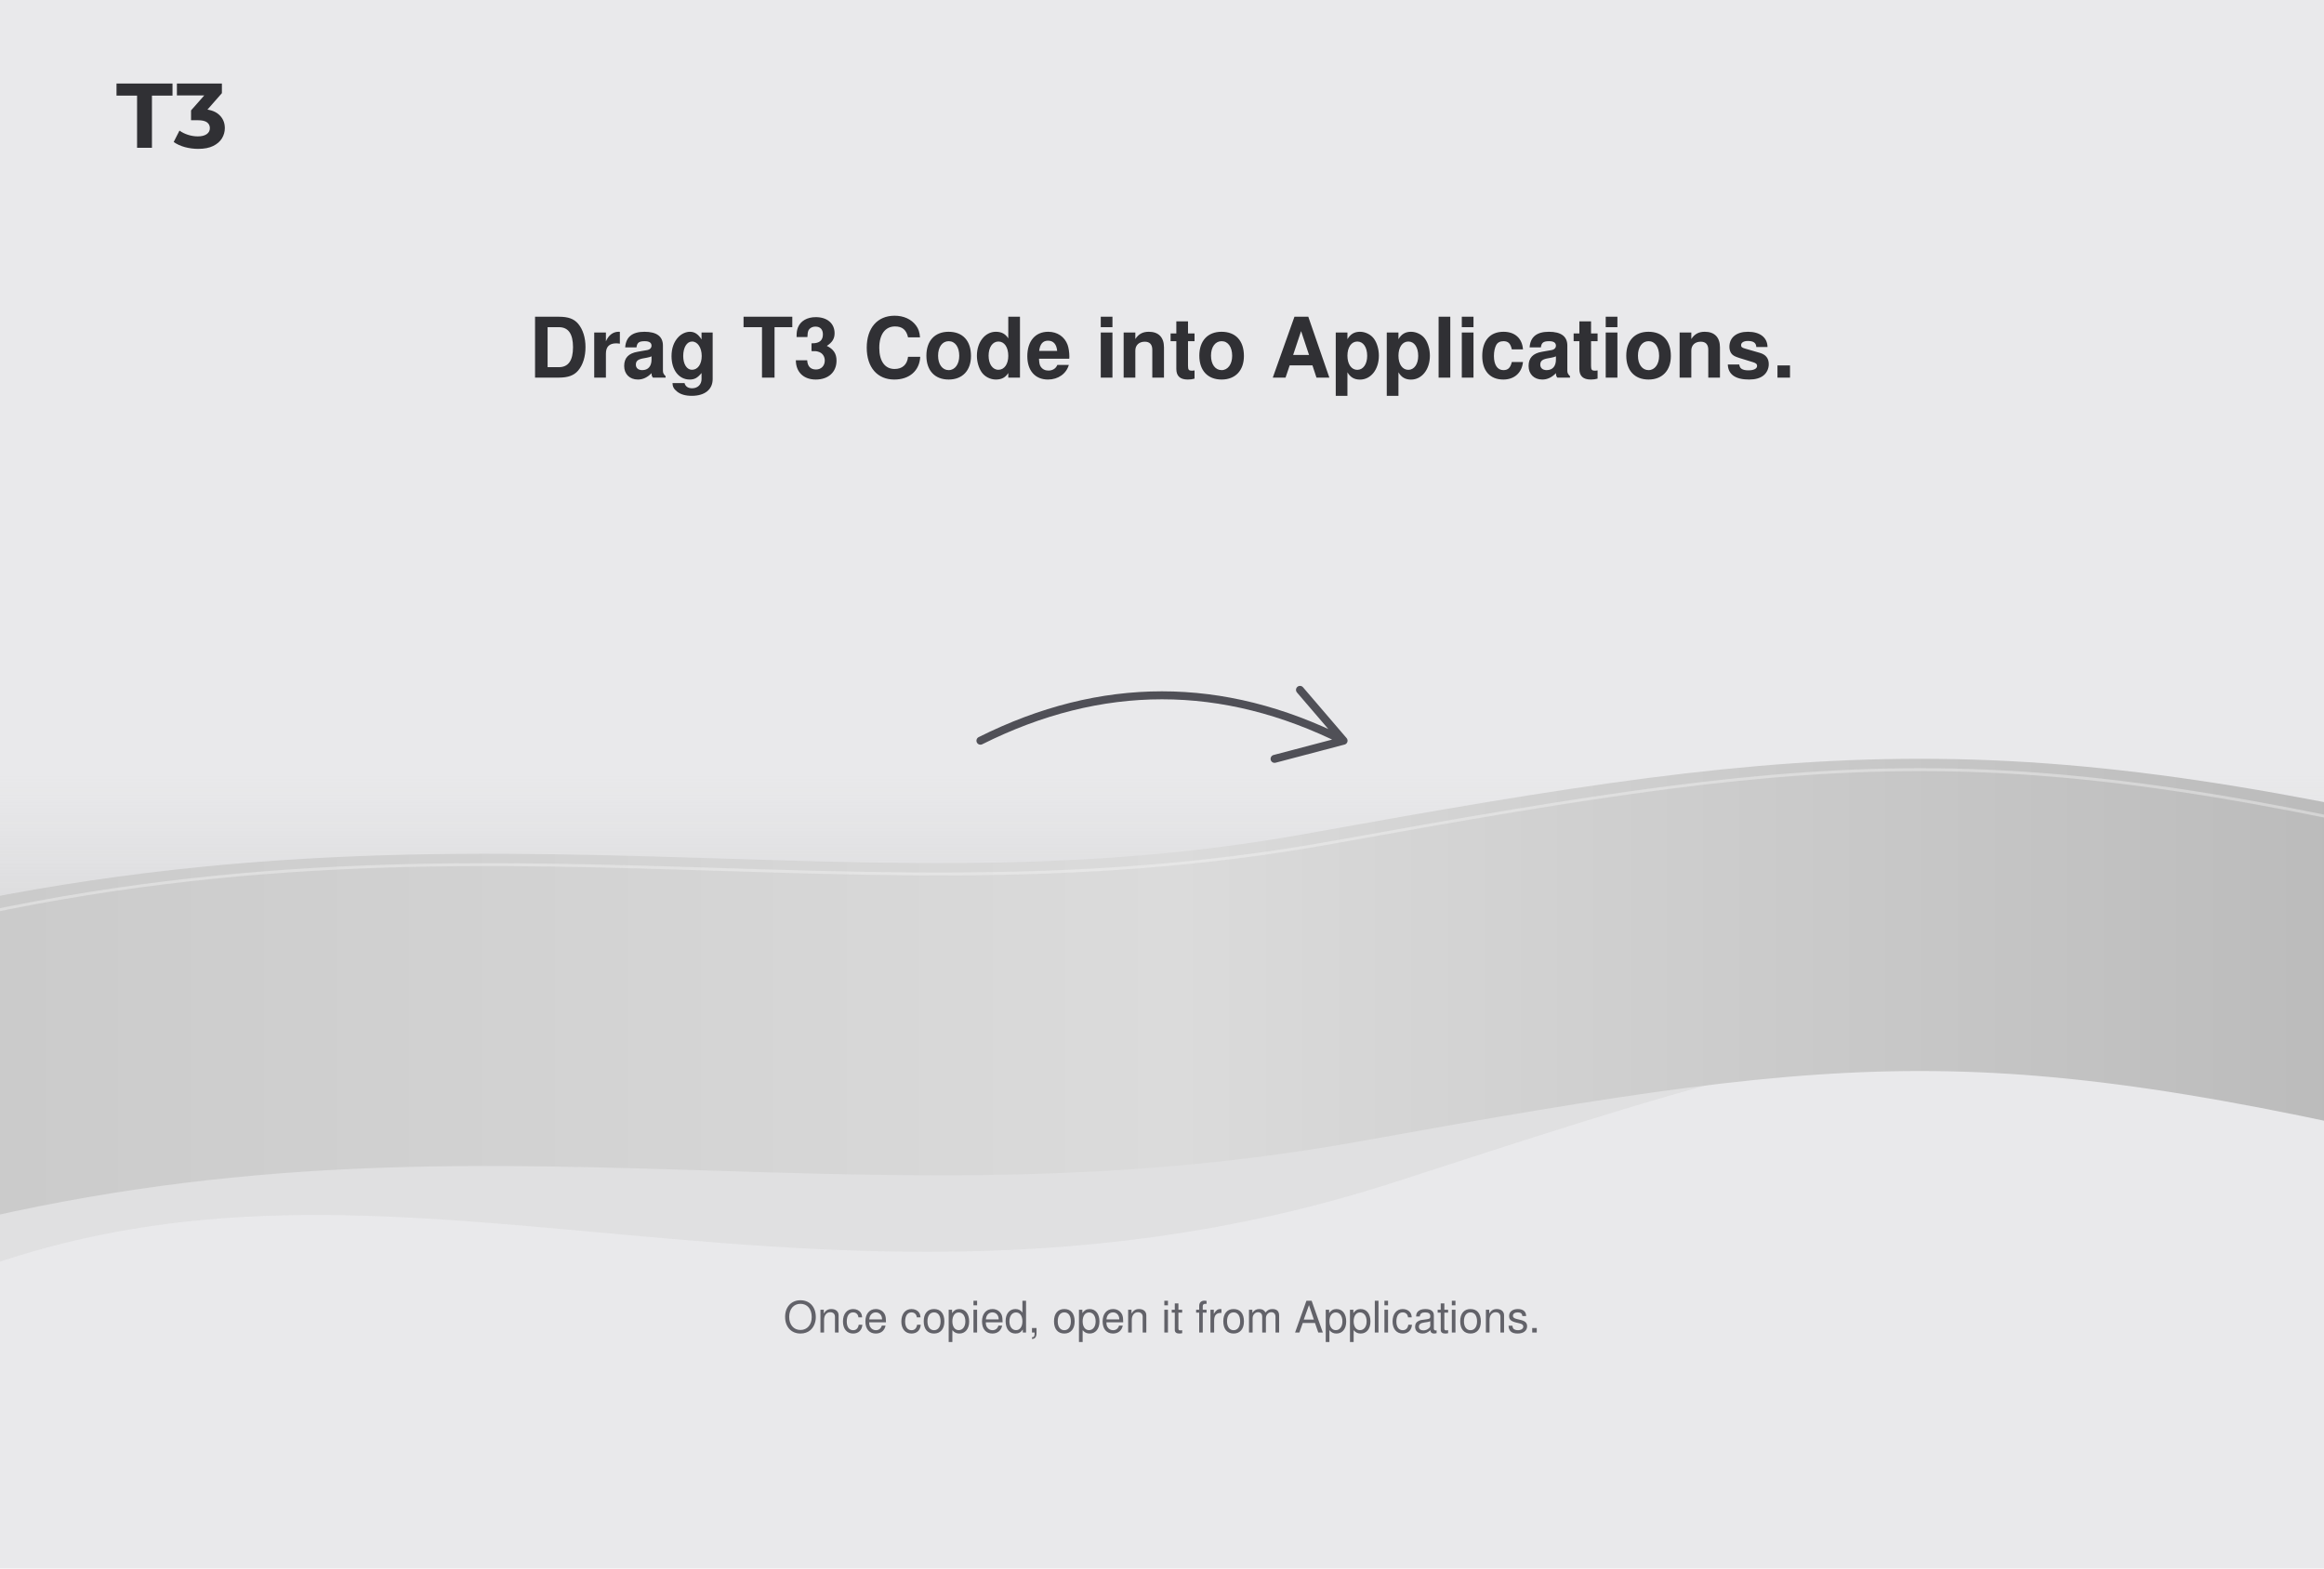
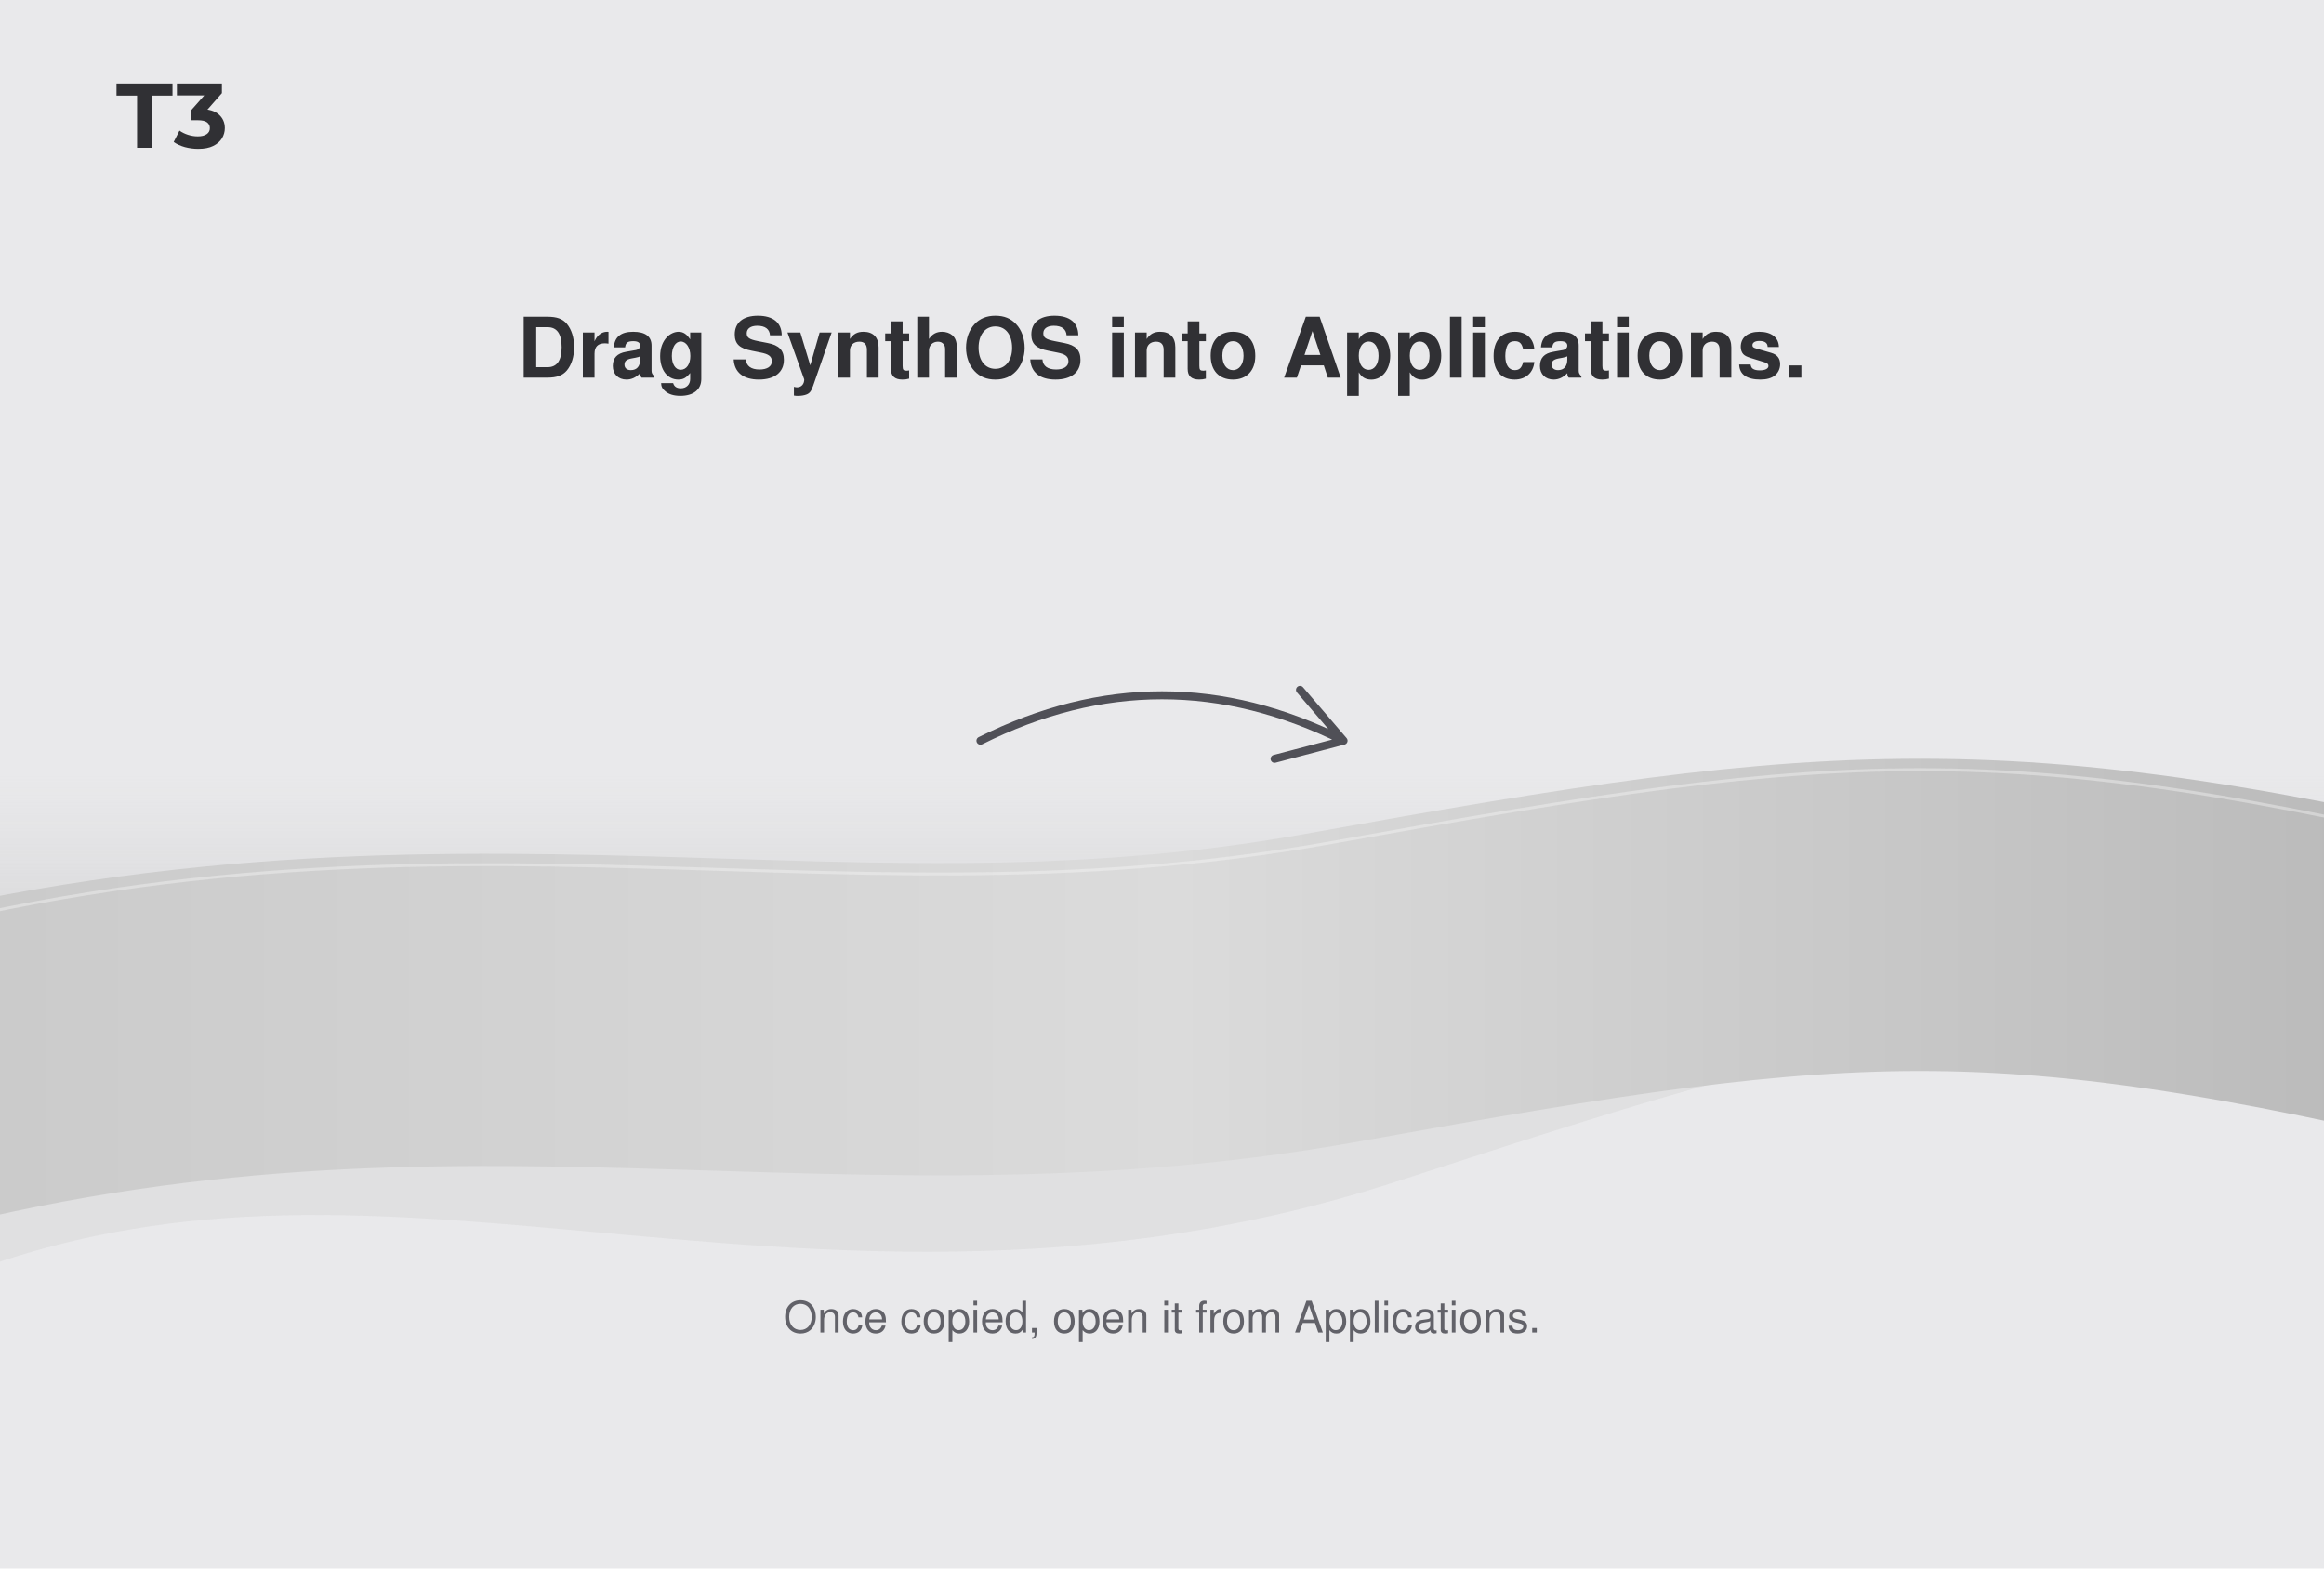
<svg xmlns="http://www.w3.org/2000/svg" width="1280" height="864" viewBox="0 0 640 432">
  <defs>
    <linearGradient id="veil" x1="0" y1="0" x2="0" y2="1">
      <stop stop-color="#B7B7B7" stop-opacity="0" />
      <stop offset=".55" stop-color="#A5A5A5" stop-opacity=".24" />
      <stop offset="1" stop-color="#D1D1D1" stop-opacity=".4" />
    </linearGradient>
    <linearGradient id="silk" x1="0" y1="0" x2="1" y2="0">
      <stop stop-color="#C8C8C8" />
      <stop offset=".5" stop-color="#DBDBDB" />
      <stop offset="1" stop-color="#B5B5B5" />
    </linearGradient>
  </defs>
  <rect width="640" height="432" fill="#E9E9EB" />
  <path d="M-60 293C95 220 214 304 362 256S559 191 707 257" stroke="url(#veil)" stroke-width="146" fill="none" opacity="1" stroke-linecap="round" stroke-linejoin="round" />
  <path d="M-60 306C113 252 223 298 367 272S553 242 707 280" stroke="url(#silk)" stroke-width="86" fill="none" opacity="1" stroke-linecap="round" stroke-linejoin="round" />
  <path d="M-60 266C113 212 223 258 367 232S553 202 707 240" stroke="#F5F5F5" stroke-width="0.8" fill="none" opacity="0.42" stroke-linecap="round" stroke-linejoin="round" />
  <svg x="32" y="23" width="30" height="18" viewBox="15.531 37 94.394 56.96" fill="#303034">
    <path d="M33.451 93V47.56H15.531V37H64.331V47.56H46.411V93H33.451ZM86.725 93.96C82.832 93.96 78.965 93.453 75.125 92.44C71.285 91.373 68.032 89.88 65.365 87.96L70.405 78.04C72.539 79.587 75.019 80.813 77.845 81.72C80.672 82.627 83.525 83.08 86.405 83.08C89.659 83.08 92.219 82.44 94.085 81.16C95.952 79.88 96.885 78.12 96.885 75.88C96.885 73.747 96.059 72.067 94.405 70.84C92.752 69.613 90.085 69 86.405 69H80.485V60.44L96.085 42.76L97.525 47.4H68.165V37H107.365V45.4L91.845 63.08L85.285 59.32H89.045C95.925 59.32 101.125 60.867 104.645 63.96C108.165 67.053 109.925 71.027 109.925 75.88C109.925 79.027 109.099 81.987 107.445 84.76C105.792 87.48 103.259 89.693 99.845 91.4C96.432 93.107 92.059 93.96 86.725 93.96Z" />
  </svg>
-   <text x="320" y="104" fill="#303034" font-family="Helvetica" font-size="23" font-weight="700" text-anchor="middle">Drag T3 Code into Applications.</text>
+   <text x="320" y="104" fill="#303034" font-family="Helvetica" font-size="23" font-weight="700" text-anchor="middle">Drag SynthOS into Applications.</text>
  <path d="M270 204Q320 179 370 204M358 190L370 204L351 209" stroke="#505057" stroke-width="2.2" fill="none" opacity="1" stroke-linecap="round" stroke-linejoin="round" />
  <text x="320" y="367" fill="#626269" font-family="Helvetica" font-size="12" font-weight="400" text-anchor="middle">Once copied, open it from Applications.</text>
</svg>
